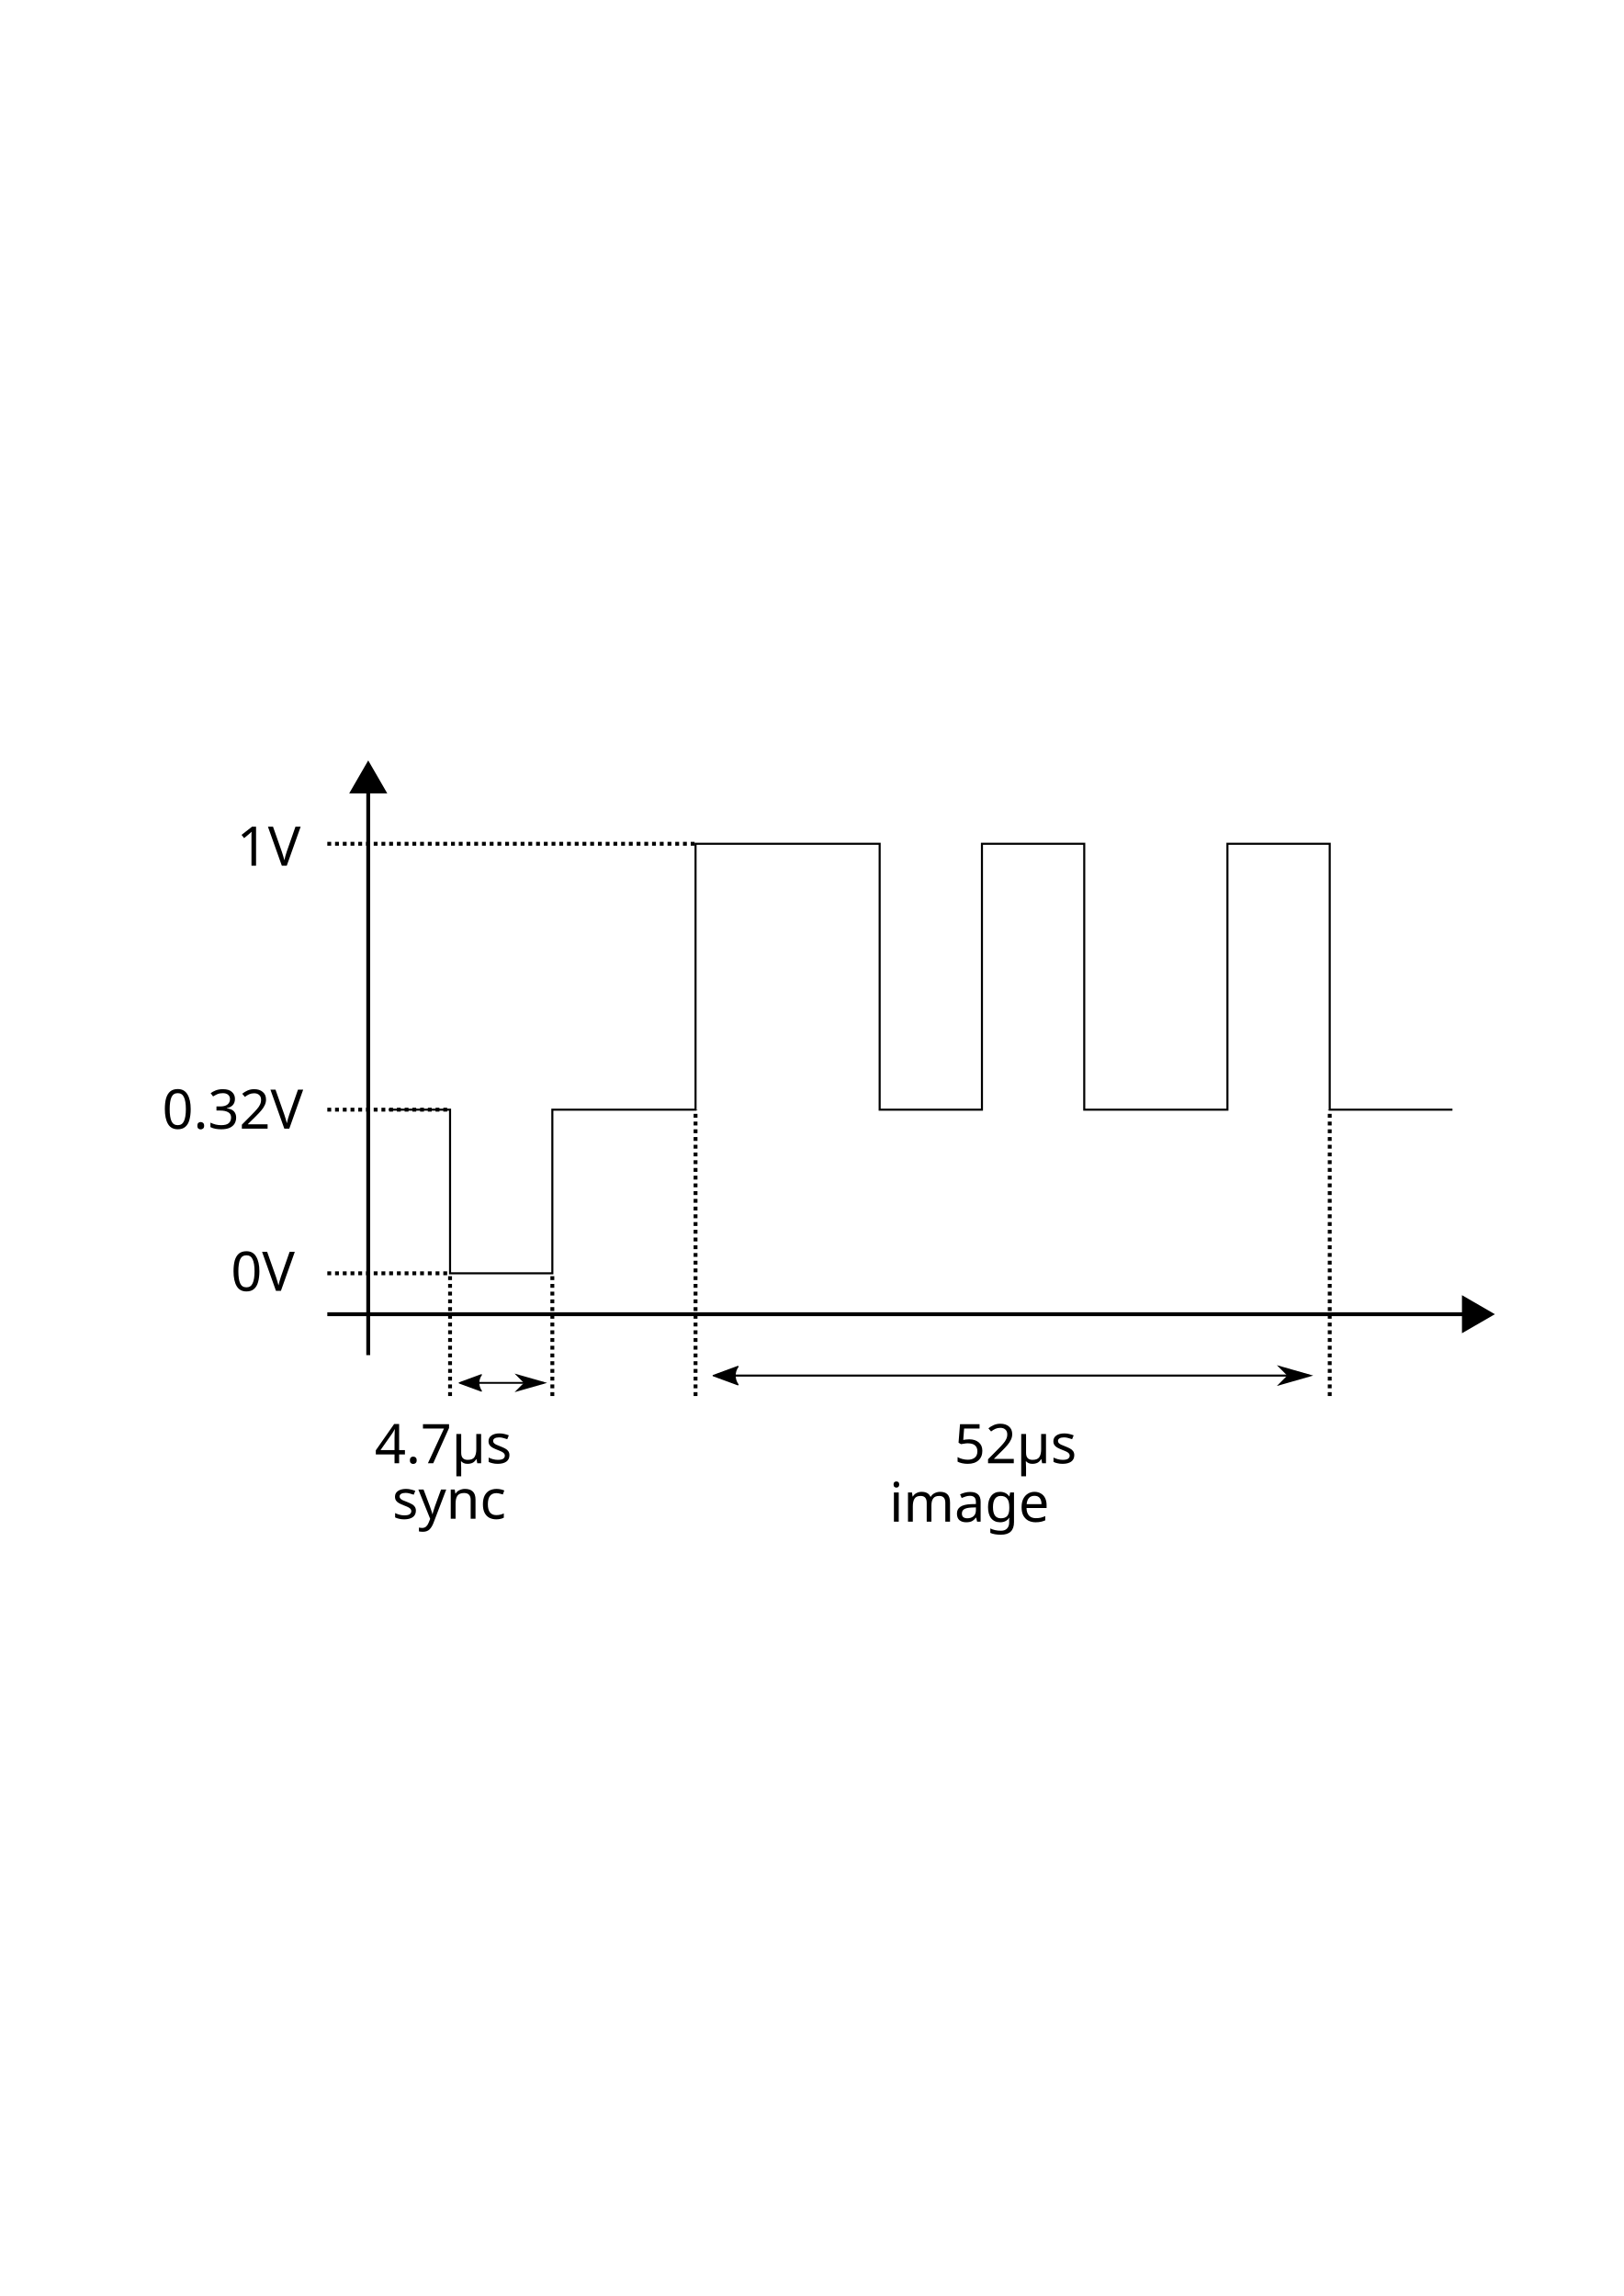
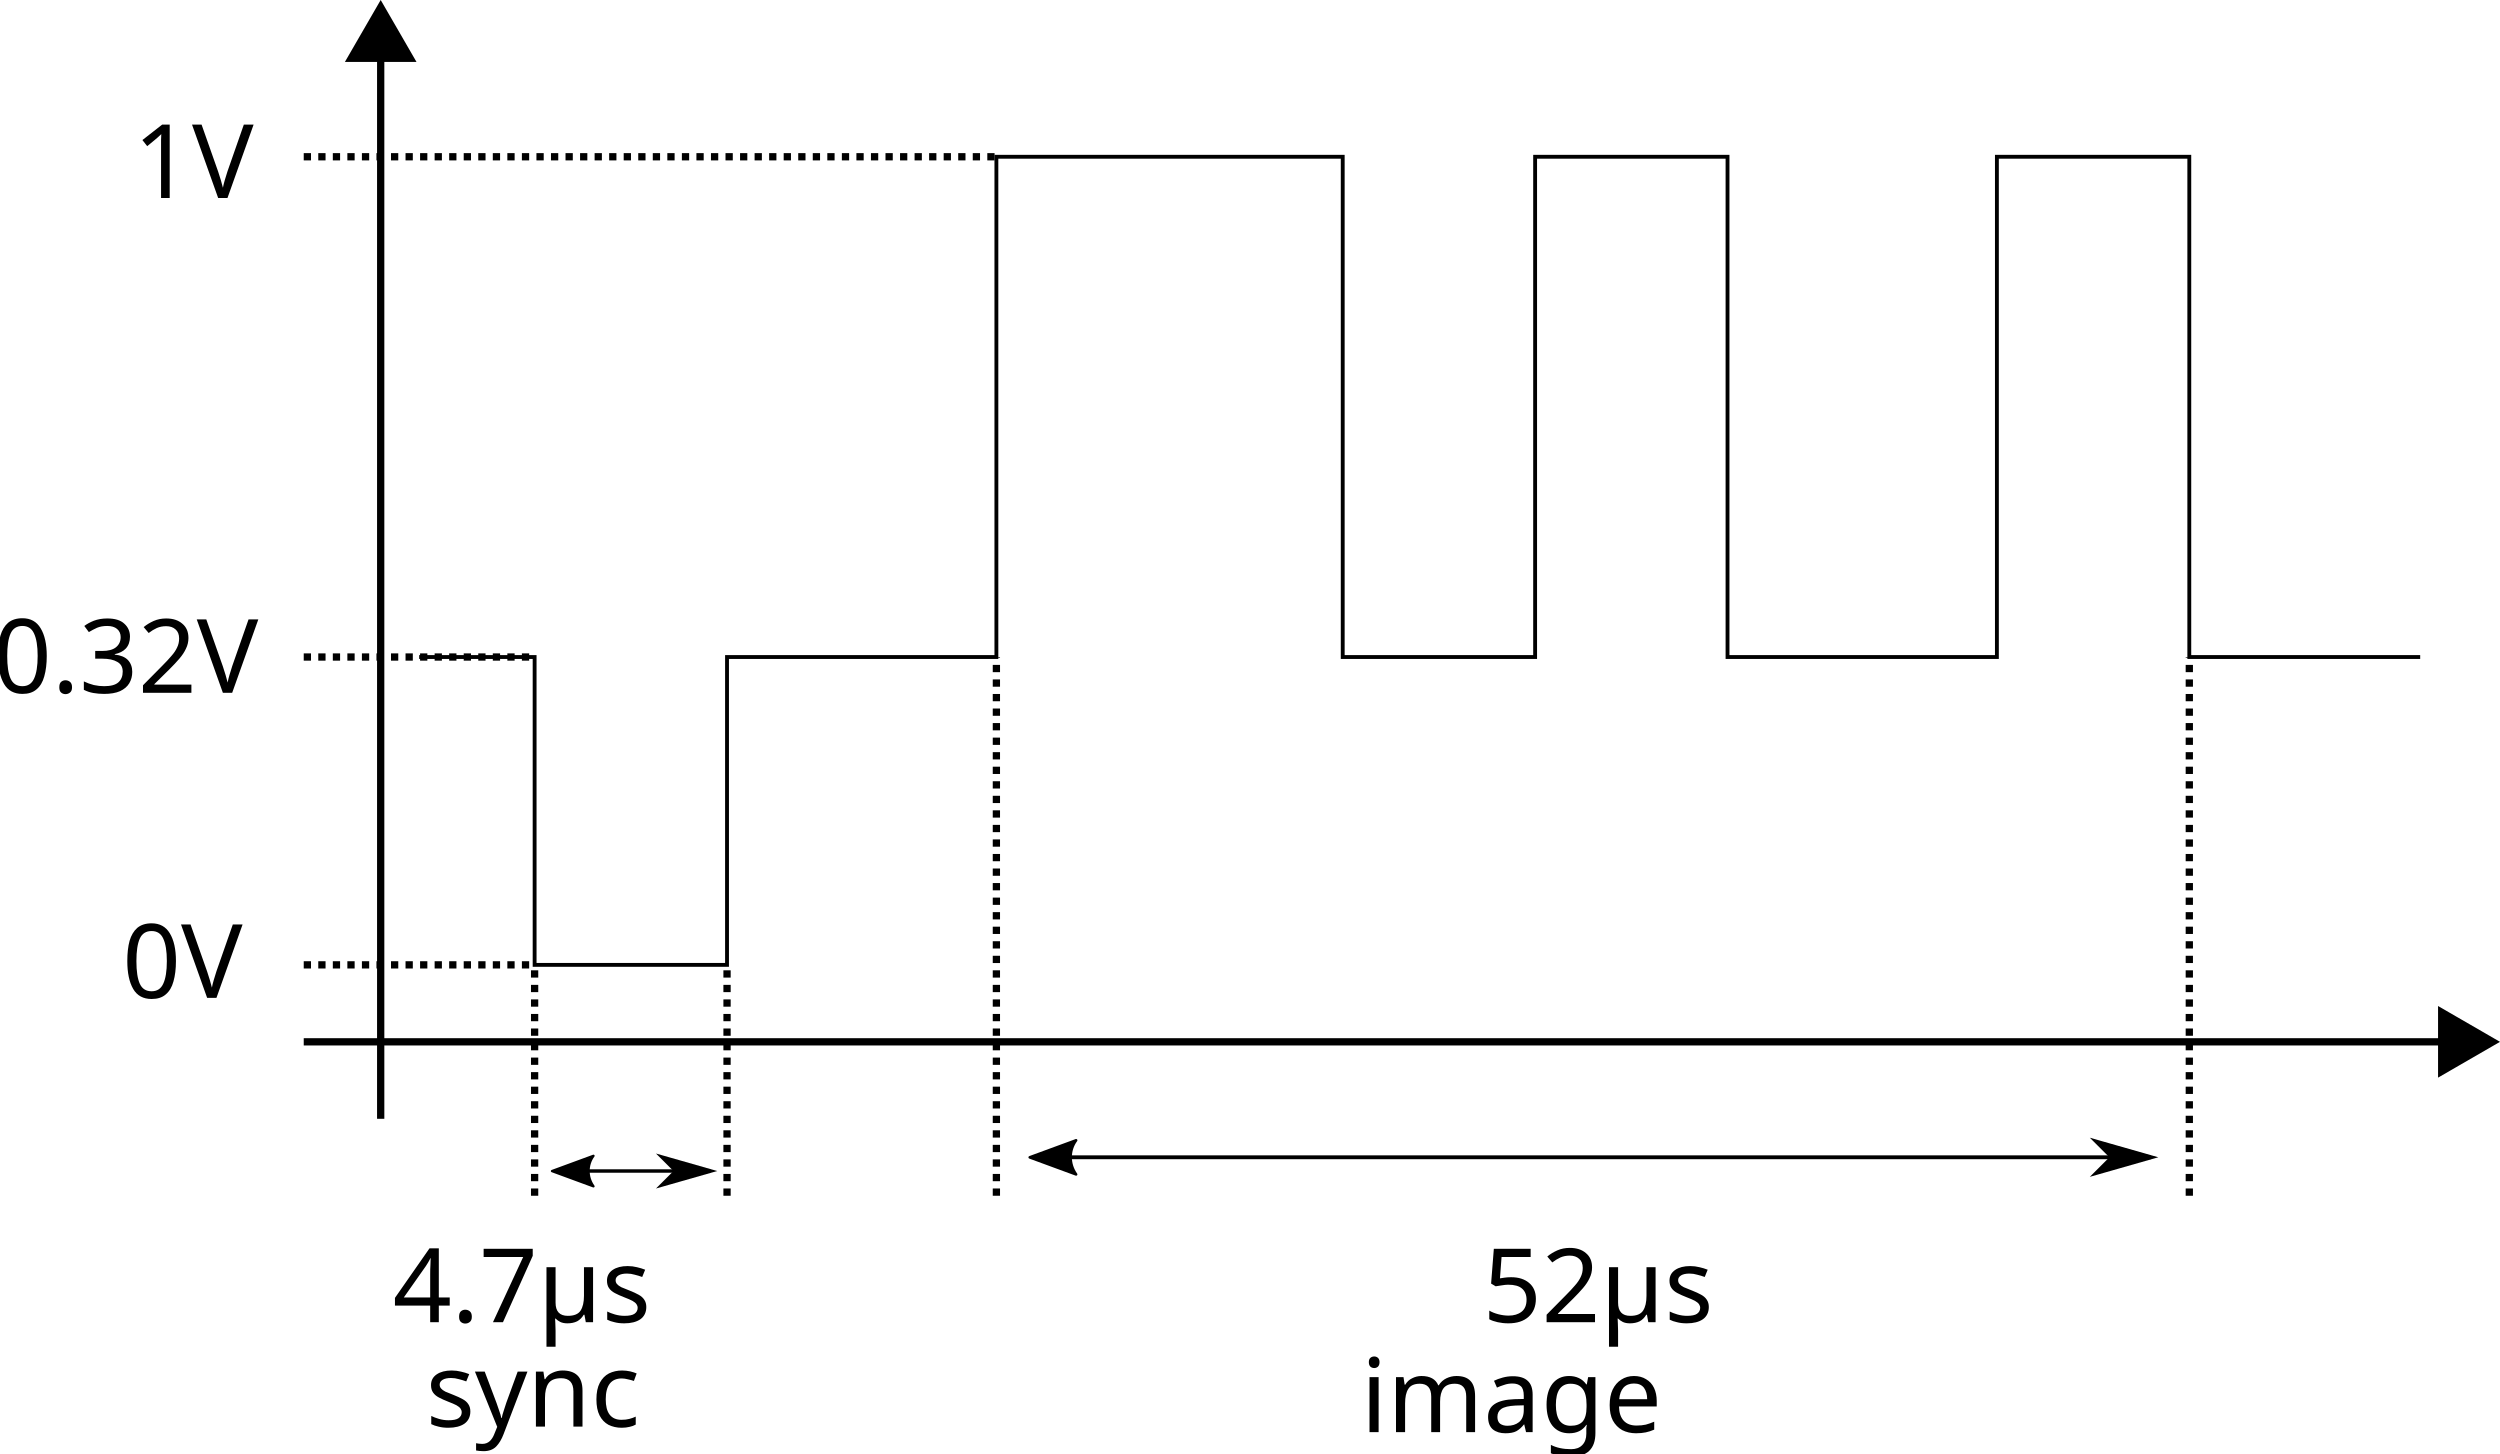
- <svg xmlns="http://www.w3.org/2000/svg" width="210mm" height="297mm" viewBox="0 0 210 297" version="1.1" id="svg8">
+ <svg xmlns="http://www.w3.org/2000/svg" width="171.891mm" height="99.926mm" viewBox="0 0 171.891 99.926" version="1.1" id="svg8">
  <defs id="defs2">
-     <marker orient="auto" refY="0.0" refX="0.0" id="Arrow1Lend" style="overflow:visible;">
-       <path id="path824" d="M 0.0,0.0 L 5.0,-5.0 L -12.5,0.0 L 5.0,5.0 L 0.0,0.0 z " style="fill-rule:evenodd;stroke:#000000;stroke-width:1pt;stroke-opacity:1;fill:#000000;fill-opacity:1" transform="scale(0.8) rotate(180) translate(12.5,0)" />
+     <marker orient="auto" refY="0" refX="0" id="Arrow1Lend" style="overflow:visible">
+       <path id="path824" d="M 0,0 5,-5 -12.5,0 5,5 Z" style="fill:#000000;fill-opacity:1;fill-rule:evenodd;stroke:#000000;stroke-width:1pt;stroke-opacity:1" transform="matrix(-0.8,0,0,-0.8,-10,0)" />
    </marker>
-     <marker orient="auto" refY="0.0" refX="0.0" id="Arrow2Lstart" style="overflow:visible">
-       <path id="path839" style="fill-rule:evenodd;stroke-width:0.625;stroke-linejoin:round;stroke:#000000;stroke-opacity:1;fill:#000000;fill-opacity:1" d="M 8.719,4.034 L -2.207,0.016 L 8.719,-4.002 C 6.973,-1.63 6.983,1.616 8.719,4.034 z " transform="scale(1.1) translate(1,0)" />
+     <marker orient="auto" refY="0" refX="0" id="Arrow2Lstart" style="overflow:visible">
+       <path id="path839" style="fill:#000000;fill-opacity:1;fill-rule:evenodd;stroke:#000000;stroke-width:0.625;stroke-linejoin:round;stroke-opacity:1" d="M 8.719,4.034 -2.207,0.016 8.719,-4.002 c -1.745,2.372 -1.735,5.617 -6e-7,8.035 z" transform="matrix(1.1,0,0,1.1,1.1,0)" />
    </marker>
-     <marker style="overflow:visible" id="marker1111" refX="0.0" refY="0.0" orient="auto">
-       <path transform="scale(0.8)" style="fill-rule:evenodd;stroke:#000000;stroke-width:1pt;stroke-opacity:1;fill:#000000;fill-opacity:1" d="M 5.77,0.0 L -2.88,5.0 L -2.88,-5.0 L 5.77,0.0 z " id="path1109" />
+     <marker style="overflow:visible" id="marker1111" refX="0" refY="0" orient="auto">
+       <path transform="scale(0.8)" style="fill:#000000;fill-opacity:1;fill-rule:evenodd;stroke:#000000;stroke-width:1pt;stroke-opacity:1" d="M 5.77,0 -2.88,5 V -5 Z" id="path1109" />
    </marker>
-     <marker orient="auto" refY="0.0" refX="0.0" id="TriangleOutL" style="overflow:visible">
-       <path id="path963" d="M 5.77,0.0 L -2.88,5.0 L -2.88,-5.0 L 5.77,0.0 z " style="fill-rule:evenodd;stroke:#000000;stroke-width:1pt;stroke-opacity:1;fill:#000000;fill-opacity:1" transform="scale(0.8)" />
+     <marker orient="auto" refY="0" refX="0" id="TriangleOutL" style="overflow:visible">
+       <path id="path963" d="M 5.77,0 -2.88,5 V -5 Z" style="fill:#000000;fill-opacity:1;fill-rule:evenodd;stroke:#000000;stroke-width:1pt;stroke-opacity:1" transform="scale(0.8)" />
    </marker>
    <marker orient="auto" refY="0" refX="0" id="Arrow2Lstart-3" style="overflow:visible">
      <path id="path839-6" style="fill:#000000;fill-opacity:1;fill-rule:evenodd;stroke:#000000;stroke-width:0.625;stroke-linejoin:round;stroke-opacity:1" d="M 8.719,4.034 -2.207,0.016 8.719,-4.002 c -1.745,2.372 -1.735,5.617 -6e-7,8.035 z" transform="matrix(1.1,0,0,1.1,1.1,0)" />
    </marker>
    <marker orient="auto" refY="0" refX="0" id="Arrow1Lend-1" style="overflow:visible">
      <path id="path824-4" d="M 0,0 5,-5 -12.5,0 5,5 Z" style="fill:#000000;fill-opacity:1;fill-rule:evenodd;stroke:#000000;stroke-width:1pt;stroke-opacity:1" transform="matrix(-0.8,0,0,-0.8,-10,0)" />
    </marker>
  </defs>
-   <g id="layer1">
-     <path style="fill:none;stroke:#000000;stroke-width:0.5;stroke-linecap:butt;stroke-linejoin:miter;stroke-opacity:1;stroke-miterlimit:4;stroke-dasharray:none;marker-end:url(#TriangleOutL)" d="M 47.625,175.292 V 101.208" id="path817" />
-     <path style="fill:none;stroke:#000000;stroke-width:0.5;stroke-linecap:butt;stroke-linejoin:miter;stroke-opacity:1;marker-end:url(#marker1111);stroke-miterlimit:4;stroke-dasharray:none" d="M 42.333,170 H 190.5" id="path819" />
+   <g id="layer1" transform="translate(-21.44966,-98.36747)">
+     <path style="fill:none;stroke:#000000;stroke-width:0.5;stroke-linecap:butt;stroke-linejoin:miter;stroke-miterlimit:4;stroke-dasharray:none;stroke-opacity:1;marker-end:url(#TriangleOutL)" d="M 47.625,175.292 V 101.208" id="path817" />
+     <path style="fill:none;stroke:#000000;stroke-width:0.5;stroke-linecap:butt;stroke-linejoin:miter;stroke-miterlimit:4;stroke-dasharray:none;stroke-opacity:1;marker-end:url(#marker1111)" d="M 42.333,170 H 190.5" id="path819" />
    <path style="fill:none;stroke:#000000;stroke-width:0.265px;stroke-linecap:butt;stroke-linejoin:miter;stroke-opacity:1" d="m 50.271,143.542 h 7.937 v 21.167 h 13.229 v -21.167 h 18.521 v -34.396 h 23.812 v 34.396 h 13.229 v -34.396 h 13.229 v 34.396 h 18.521 v -34.396 h 13.229 v 34.396 h 15.875" id="path1177" />
-     <path style="fill:none;stroke:#000000;stroke-width:0.5;stroke-linecap:butt;stroke-linejoin:miter;stroke-miterlimit:4;stroke-dasharray:0.5, 0.5;stroke-dashoffset:0;stroke-opacity:1" d="m 42.333,109.146 47.625,0" id="path1179" />
+     <path style="fill:none;stroke:#000000;stroke-width:0.5;stroke-linecap:butt;stroke-linejoin:miter;stroke-miterlimit:4;stroke-dasharray:0.5, 0.5;stroke-dashoffset:0;stroke-opacity:1" d="m 42.333,109.146 h 47.625" id="path1179" />
    <path style="fill:none;stroke:#000000;stroke-width:0.5;stroke-linecap:butt;stroke-linejoin:miter;stroke-miterlimit:4;stroke-dasharray:0.5, 0.5;stroke-dashoffset:0;stroke-opacity:1" d="M 42.333,143.542 H 58.208" id="path1179-0" />
    <path style="fill:none;stroke:#000000;stroke-width:0.5;stroke-linecap:butt;stroke-linejoin:miter;stroke-miterlimit:4;stroke-dasharray:0.5, 0.5;stroke-dashoffset:0;stroke-opacity:1" d="m 42.333,164.708 h 15.875" id="path1179-8" />
    <text xml:space="preserve" style="font-style:normal;font-weight:normal;font-size:10.583px;line-height:1.25;font-family:sans-serif;letter-spacing:0px;word-spacing:0px;fill:#000000;fill-opacity:1;stroke:none;stroke-width:0.265" x="30.616" y="111.981" id="text1204">
      <tspan id="tspan1202" x="30.616" y="111.981" style="font-size:7.056px;stroke-width:0.265">1V</tspan>
    </text>
    <text xml:space="preserve" style="font-style:normal;font-weight:normal;font-size:10.583px;line-height:1.25;font-family:sans-serif;letter-spacing:0px;word-spacing:0px;fill:#000000;fill-opacity:1;stroke:none;stroke-width:0.265" x="20.978" y="145.999" id="text1204-1">
      <tspan id="tspan1202-5" x="20.978" y="145.999" style="font-size:7.056px;stroke-width:0.265">0.32V</tspan>
    </text>
    <text xml:space="preserve" style="font-style:normal;font-weight:normal;font-size:10.583px;line-height:1.25;font-family:sans-serif;letter-spacing:0px;word-spacing:0px;fill:#000000;fill-opacity:1;stroke:none;stroke-width:0.265" x="29.86" y="166.976" id="text1204-0">
      <tspan id="tspan1202-4" x="29.86" y="166.976" style="font-size:7.056px;stroke-width:0.265">0V</tspan>
    </text>
-     <path style="fill:none;stroke:#000000;stroke-width:0.5;stroke-linecap:butt;stroke-linejoin:miter;stroke-miterlimit:4;stroke-dasharray:0.5, 0.5;stroke-dashoffset:0;stroke-opacity:1" d="m 58.208,180.583 0,-15.875" id="path1179-7" />
+     <path style="fill:none;stroke:#000000;stroke-width:0.5;stroke-linecap:butt;stroke-linejoin:miter;stroke-miterlimit:4;stroke-dasharray:0.5, 0.5;stroke-dashoffset:0;stroke-opacity:1" d="m 58.208,180.583 v -15.875" id="path1179-7" />
    <path style="fill:none;stroke:#000000;stroke-width:0.5;stroke-linecap:butt;stroke-linejoin:miter;stroke-miterlimit:4;stroke-dasharray:0.5, 0.5;stroke-dashoffset:0;stroke-opacity:1" d="m 71.438,180.583 v -15.875" id="path1179-7-0" />
-     <path style="fill:none;stroke:#000000;stroke-width:0.5;stroke-linecap:butt;stroke-linejoin:miter;stroke-miterlimit:4;stroke-dasharray:0.5, 0.5;stroke-dashoffset:0;stroke-opacity:1" d="m 89.958,180.583 0,-37.042" id="path1179-7-6" />
+     <path style="fill:none;stroke:#000000;stroke-width:0.5;stroke-linecap:butt;stroke-linejoin:miter;stroke-miterlimit:4;stroke-dasharray:0.5, 0.5;stroke-dashoffset:0;stroke-opacity:1" d="M 89.958,180.583 V 143.542" id="path1179-7-6" />
    <path style="fill:none;stroke:#000000;stroke-width:0.5;stroke-linecap:butt;stroke-linejoin:miter;stroke-miterlimit:4;stroke-dasharray:0.5, 0.5;stroke-dashoffset:0;stroke-opacity:1" d="M 171.979,180.583 V 143.542" id="path1179-7-6-3" />
    <text xml:space="preserve" style="font-style:normal;font-weight:normal;font-size:10.583px;line-height:1.25;font-family:sans-serif;letter-spacing:0px;word-spacing:0px;fill:#000000;fill-opacity:1;stroke:none;stroke-width:0.265" x="64.212" y="189.277" id="text1204-2">
      <tspan x="64.212" y="189.277" style="font-size:7.056px;text-align:center;text-anchor:middle;stroke-width:0.265" id="tspan1329">4.7μs</tspan>
    </text>
    <text xml:space="preserve" style="font-style:normal;font-weight:normal;font-size:10.583px;line-height:1.25;font-family:sans-serif;letter-spacing:0px;word-spacing:0px;fill:#000000;fill-opacity:1;stroke:none;stroke-width:0.265" x="123.409" y="189.277" id="text1204-2-7">
      <tspan id="tspan1202-1-0" x="123.409" y="189.277" style="font-size:7.056px;stroke-width:0.265">52μs</tspan>
    </text>
    <text xml:space="preserve" style="font-style:normal;font-weight:normal;font-size:10.583px;line-height:1.25;font-family:sans-serif;letter-spacing:0px;word-spacing:0px;fill:#000000;fill-opacity:1;stroke:none;stroke-width:0.265" x="64.968" y="196.458" id="text1204-2-1">
      <tspan x="64.968" y="196.458" style="font-size:7.056px;text-align:center;text-anchor:middle;stroke-width:0.265" id="tspan1329-4">sync</tspan>
    </text>
    <text xml:space="preserve" style="font-style:normal;font-weight:normal;font-size:10.583px;line-height:1.25;font-family:sans-serif;letter-spacing:0px;word-spacing:0px;fill:#000000;fill-opacity:1;stroke:none;stroke-width:0.265" x="132.248" y="196.836" id="text1204-2-1-7">
      <tspan x="132.248" y="196.836" style="font-size:7.056px;text-align:center;text-anchor:middle;stroke-width:0.265" id="tspan1329-4-7">image</tspan>
    </text>
    <path style="fill:none;stroke:#000000;stroke-width:0.265px;stroke-linecap:butt;stroke-linejoin:miter;stroke-opacity:1;marker-start:url(#Arrow2Lstart);marker-end:url(#Arrow1Lend)" d="M 92.604,177.938 H 169.333" id="path1375" />
    <path style="fill:none;stroke:#000000;stroke-width:0.237px;stroke-linecap:butt;stroke-linejoin:miter;stroke-opacity:1;marker-start:url(#Arrow2Lstart-3);marker-end:url(#Arrow1Lend-1)" d="M 59.72,178.882 H 70.304" id="path1375-3" />
  </g>
</svg>
